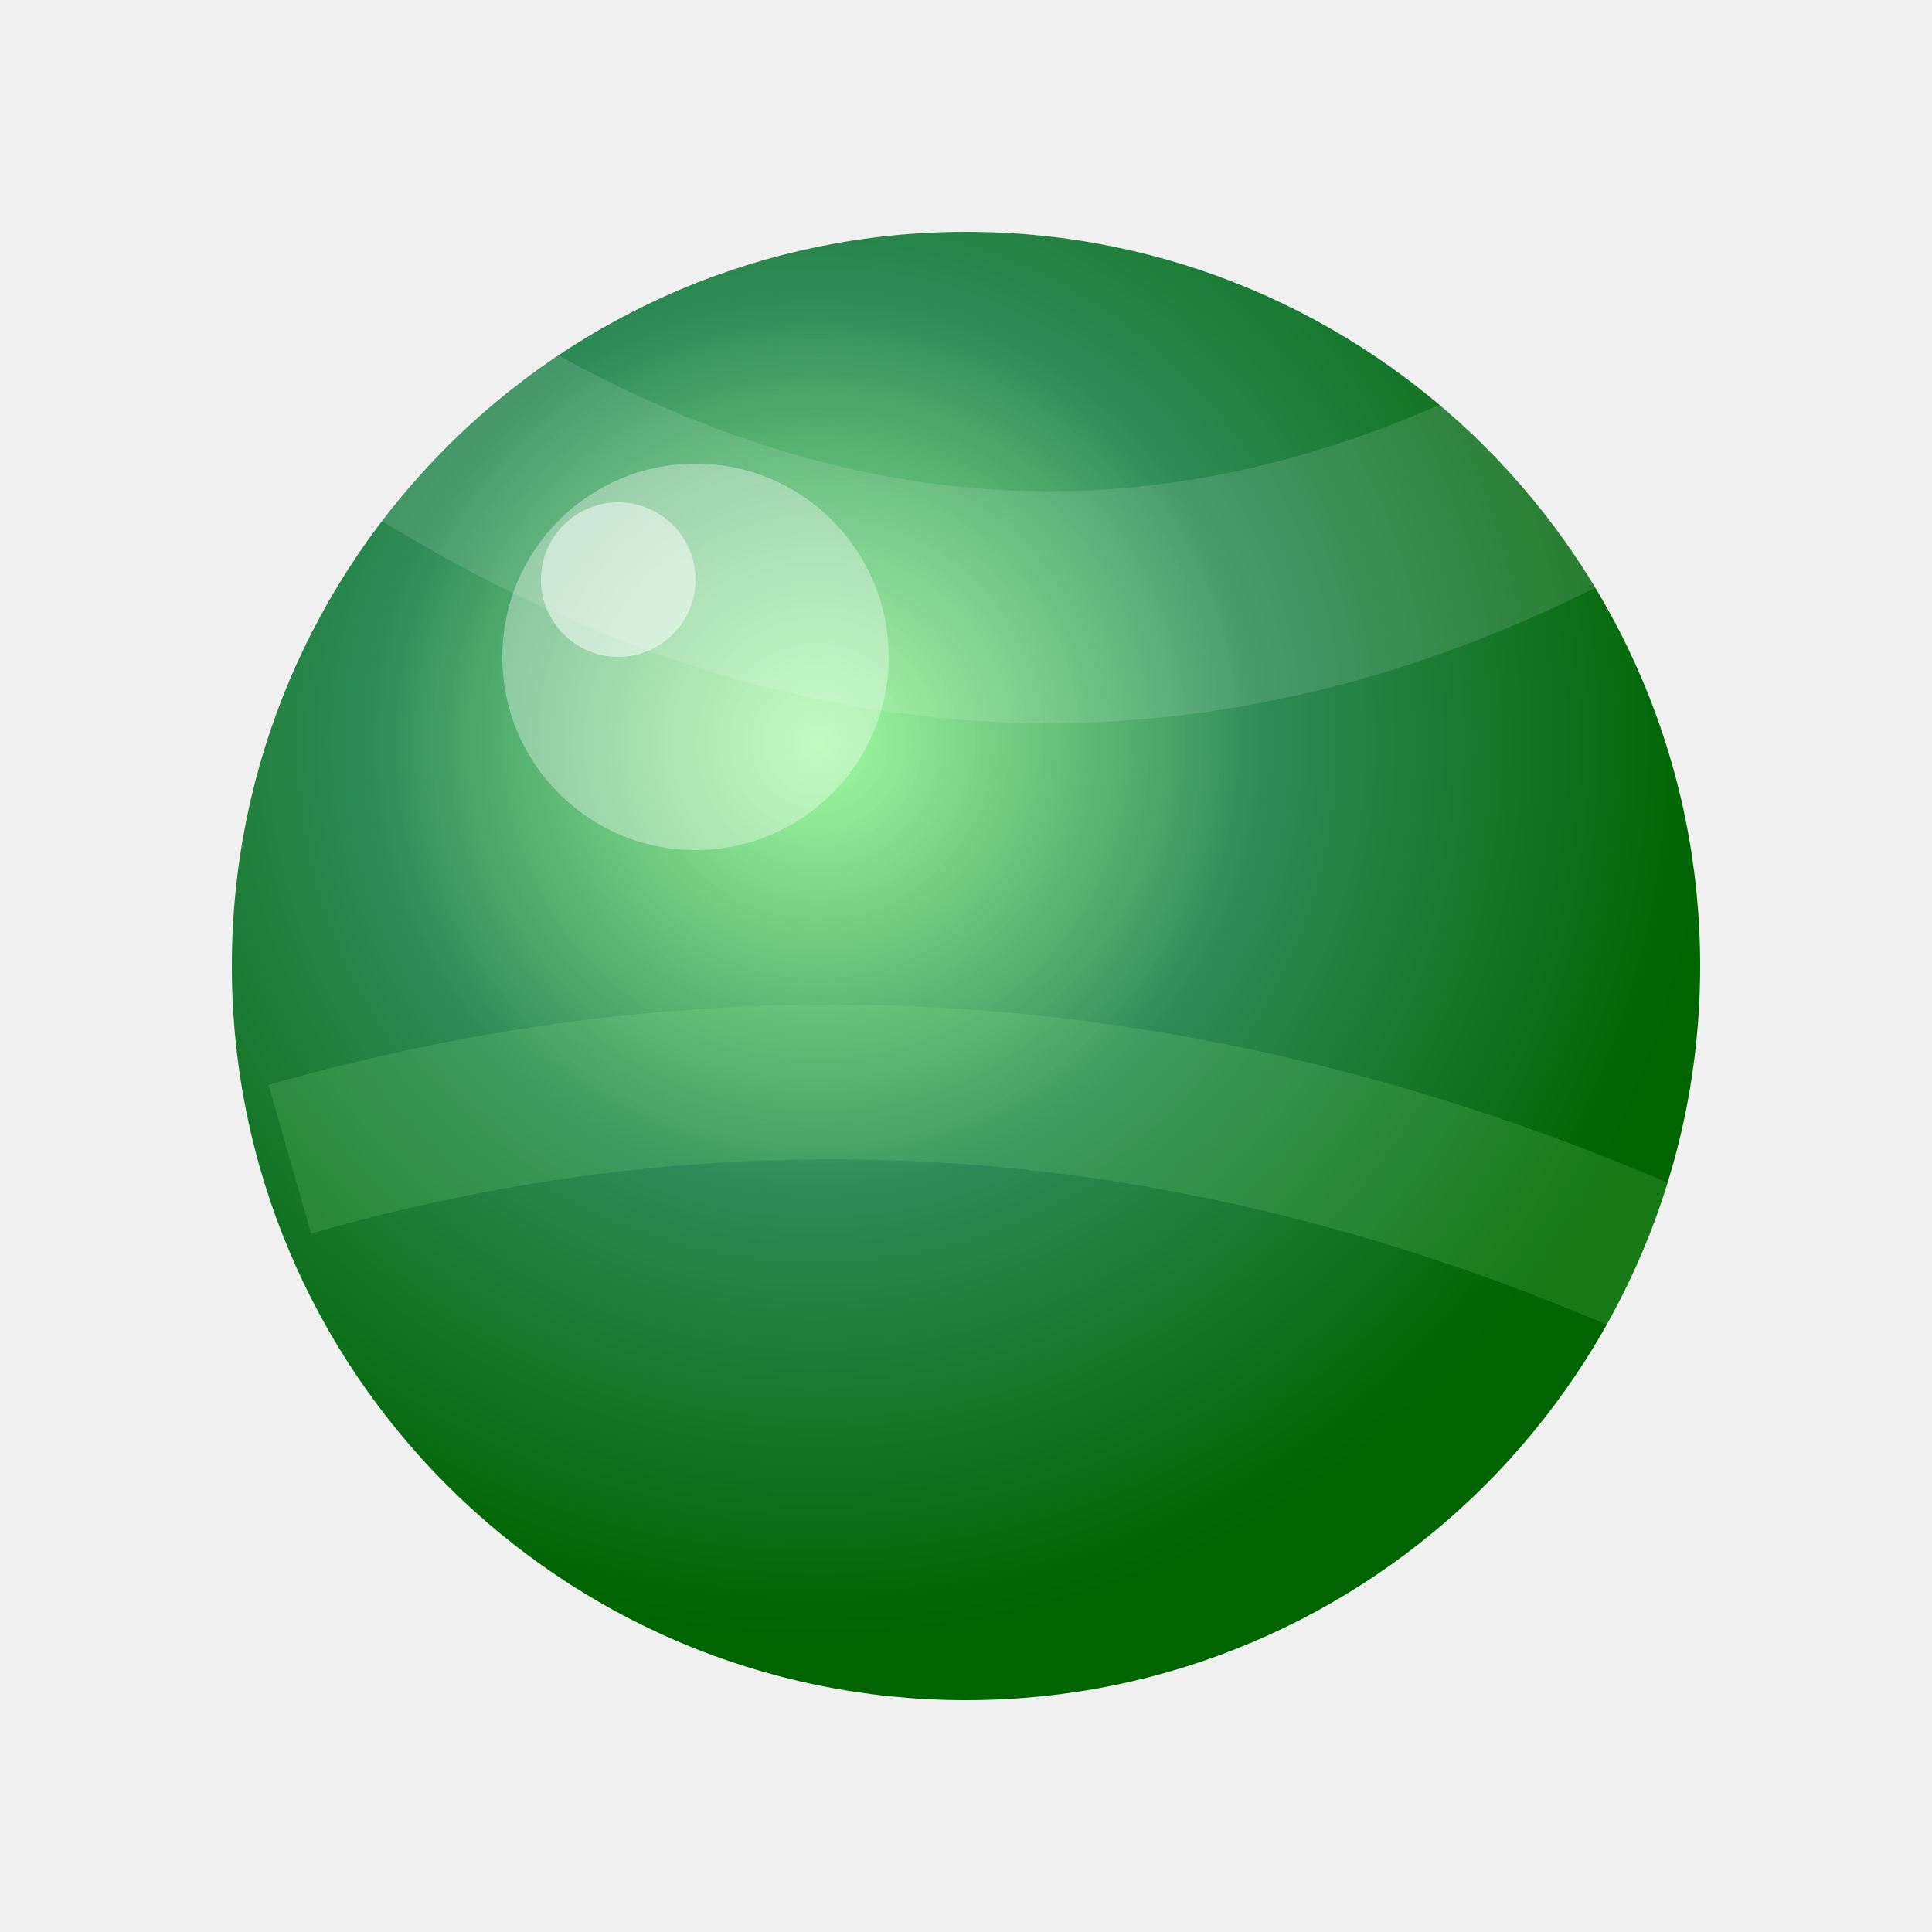
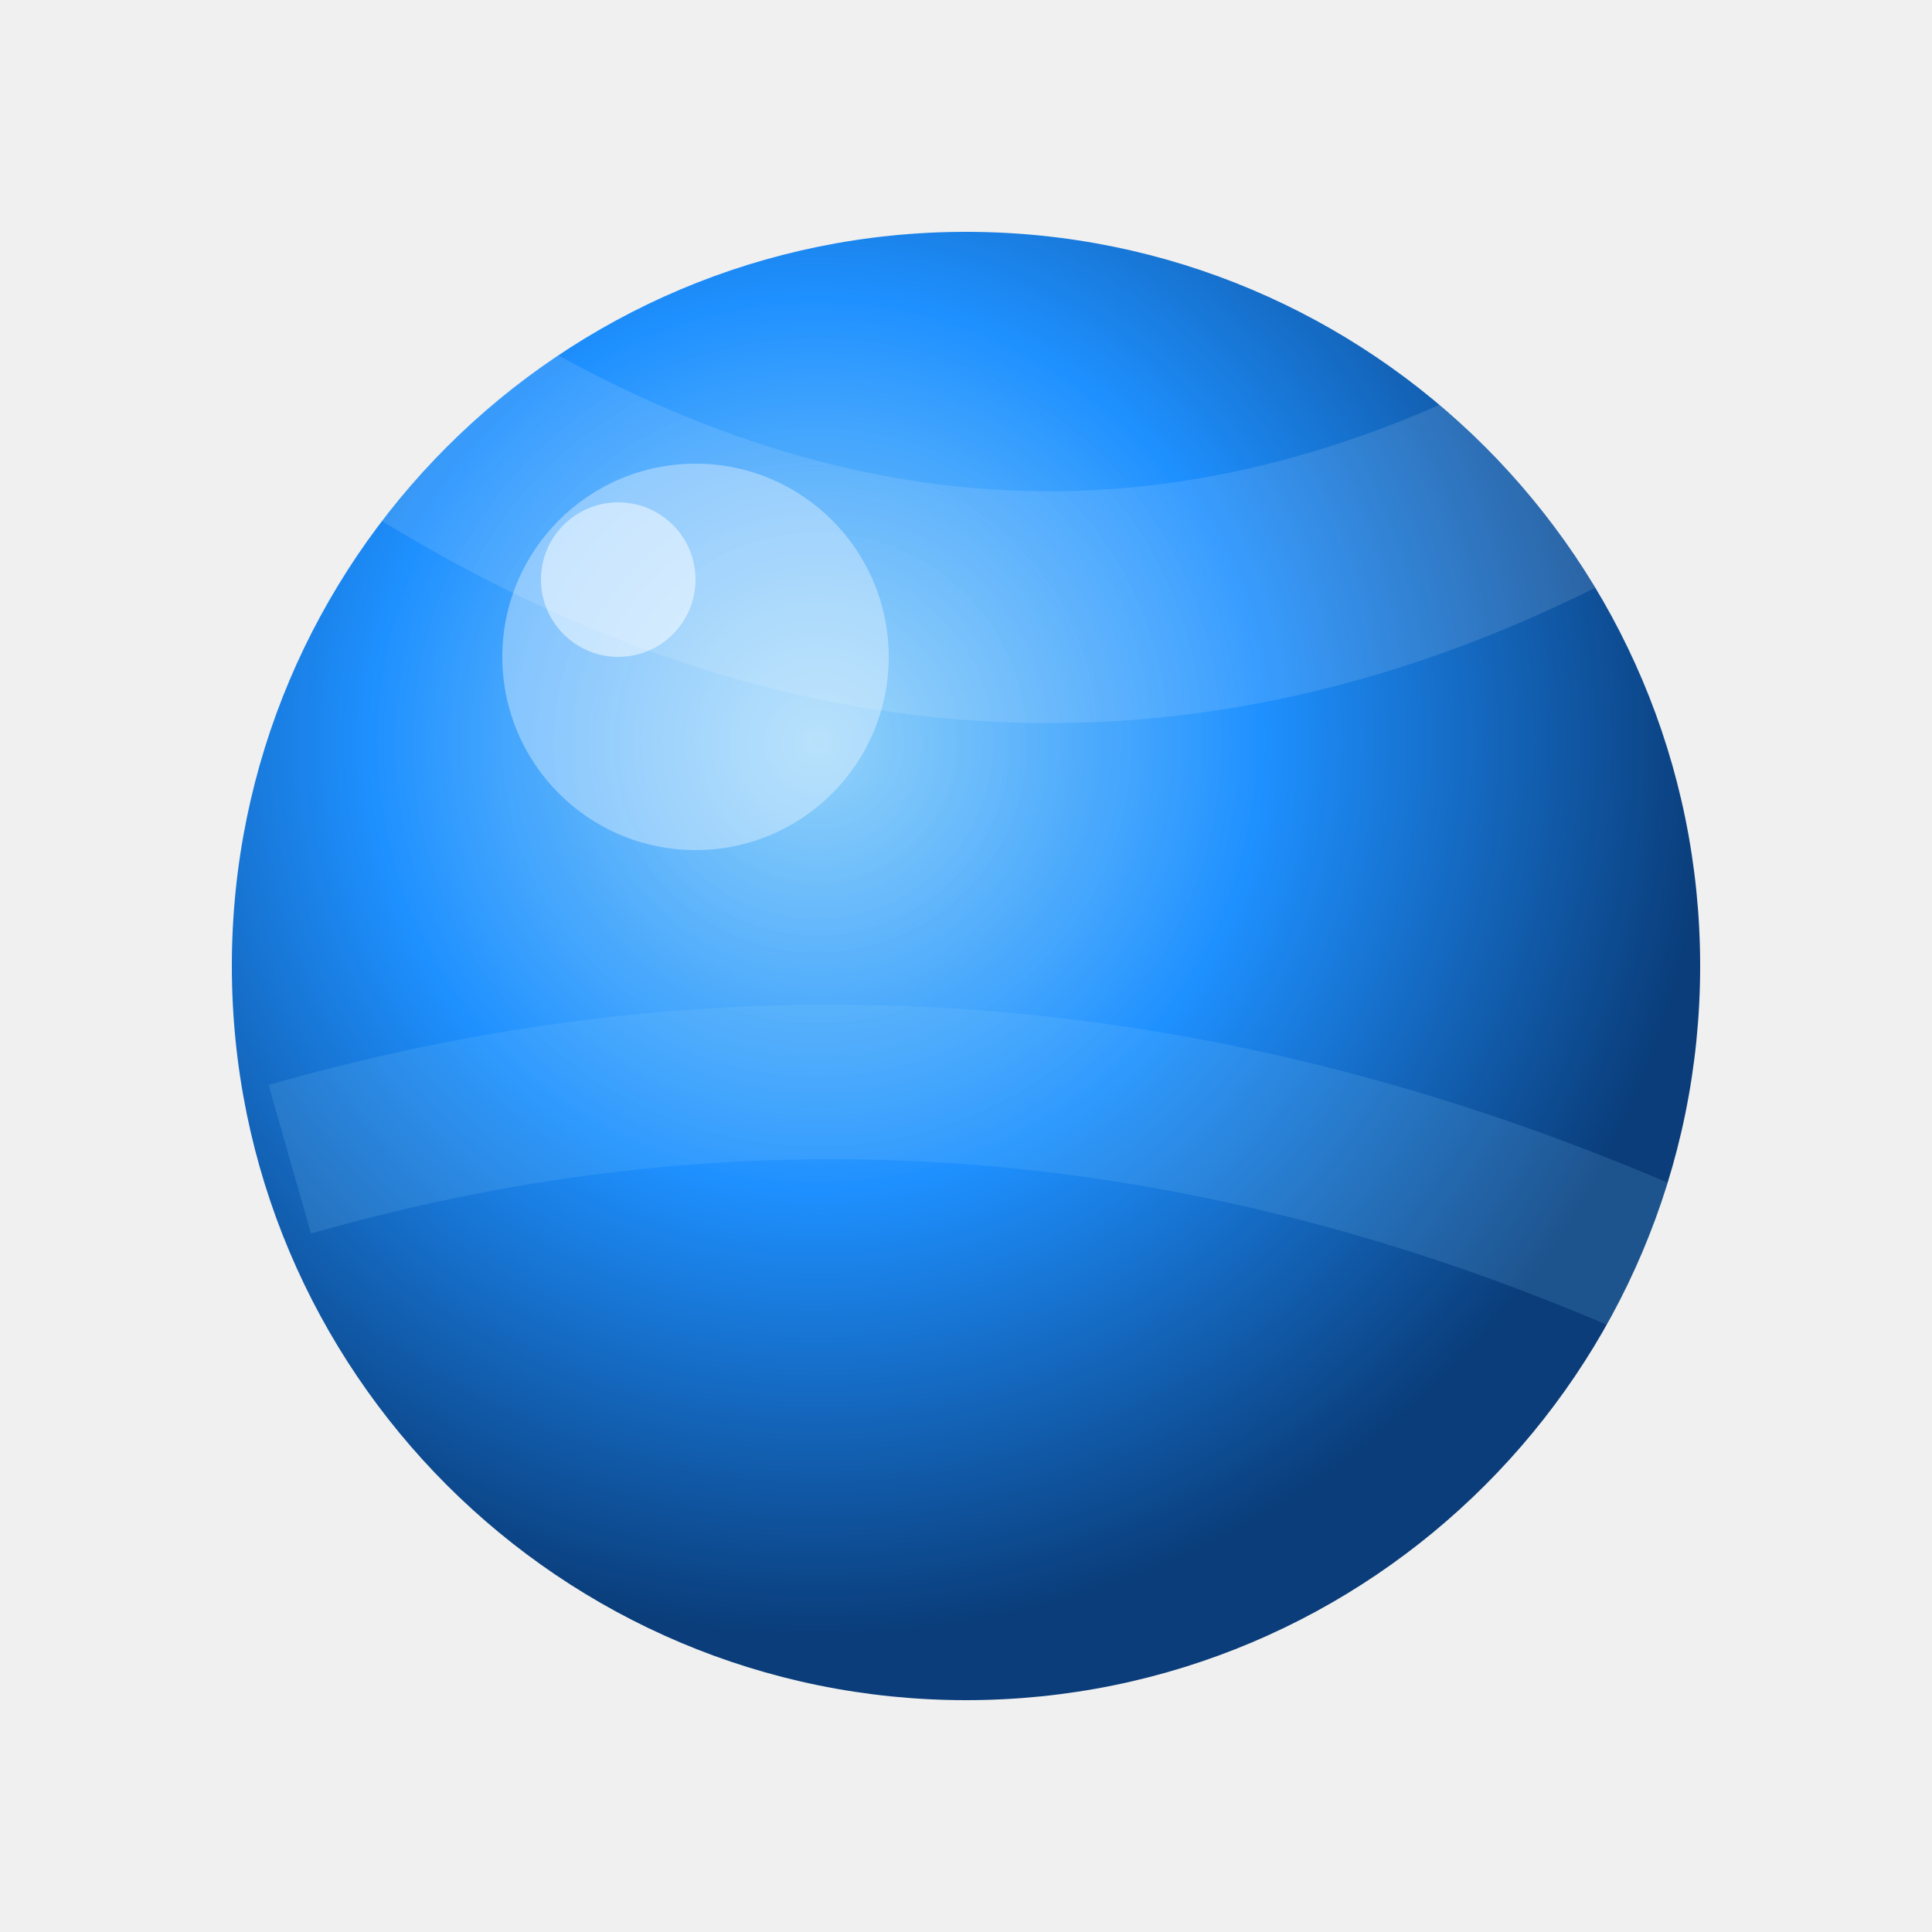
<svg xmlns="http://www.w3.org/2000/svg" viewBox="0 0 100 100">
  <defs>
    <radialGradient id="ca" cx="40%" cy="35%" r="60%">
-       <stop offset="0%" stop-color="#98FB98" stop-opacity="0.9" />
-       <stop offset="50%" stop-color="#2E8B57" />
-       <stop offset="100%" stop-color="#006400" />
+       <stop offset="0%" stop-color="#87CEFA" stop-opacity="0.9" />
+       <stop offset="50%" stop-color="#1E90FF" />
+       <stop offset="100%" stop-color="#0A3D7A" />
    </radialGradient>
    <clipPath id="cc">
      <circle cx="50" cy="50" r="38" />
    </clipPath>
  </defs>
  <circle cx="50" cy="50" r="38" fill="url(#ca)" />
  <g clip-path="url(#cc)" opacity="0.4">
    <path d="M 20 20 Q 50 40 80 25" fill="none" stroke="white" stroke-width="12" opacity="0.3" />
-     <path d="M 15 60 Q 50 50 85 65" fill="none" stroke="#90EE90" stroke-width="8" opacity="0.4" />
+     <path d="M 15 60 Q 50 50 85 65" fill="none" stroke="#87CEFA" stroke-width="8" opacity="0.4" />
  </g>
  <circle cx="36" cy="34" r="10" fill="white" opacity="0.35" />
  <circle cx="32" cy="30" r="4" fill="white" opacity="0.5" />
</svg>
